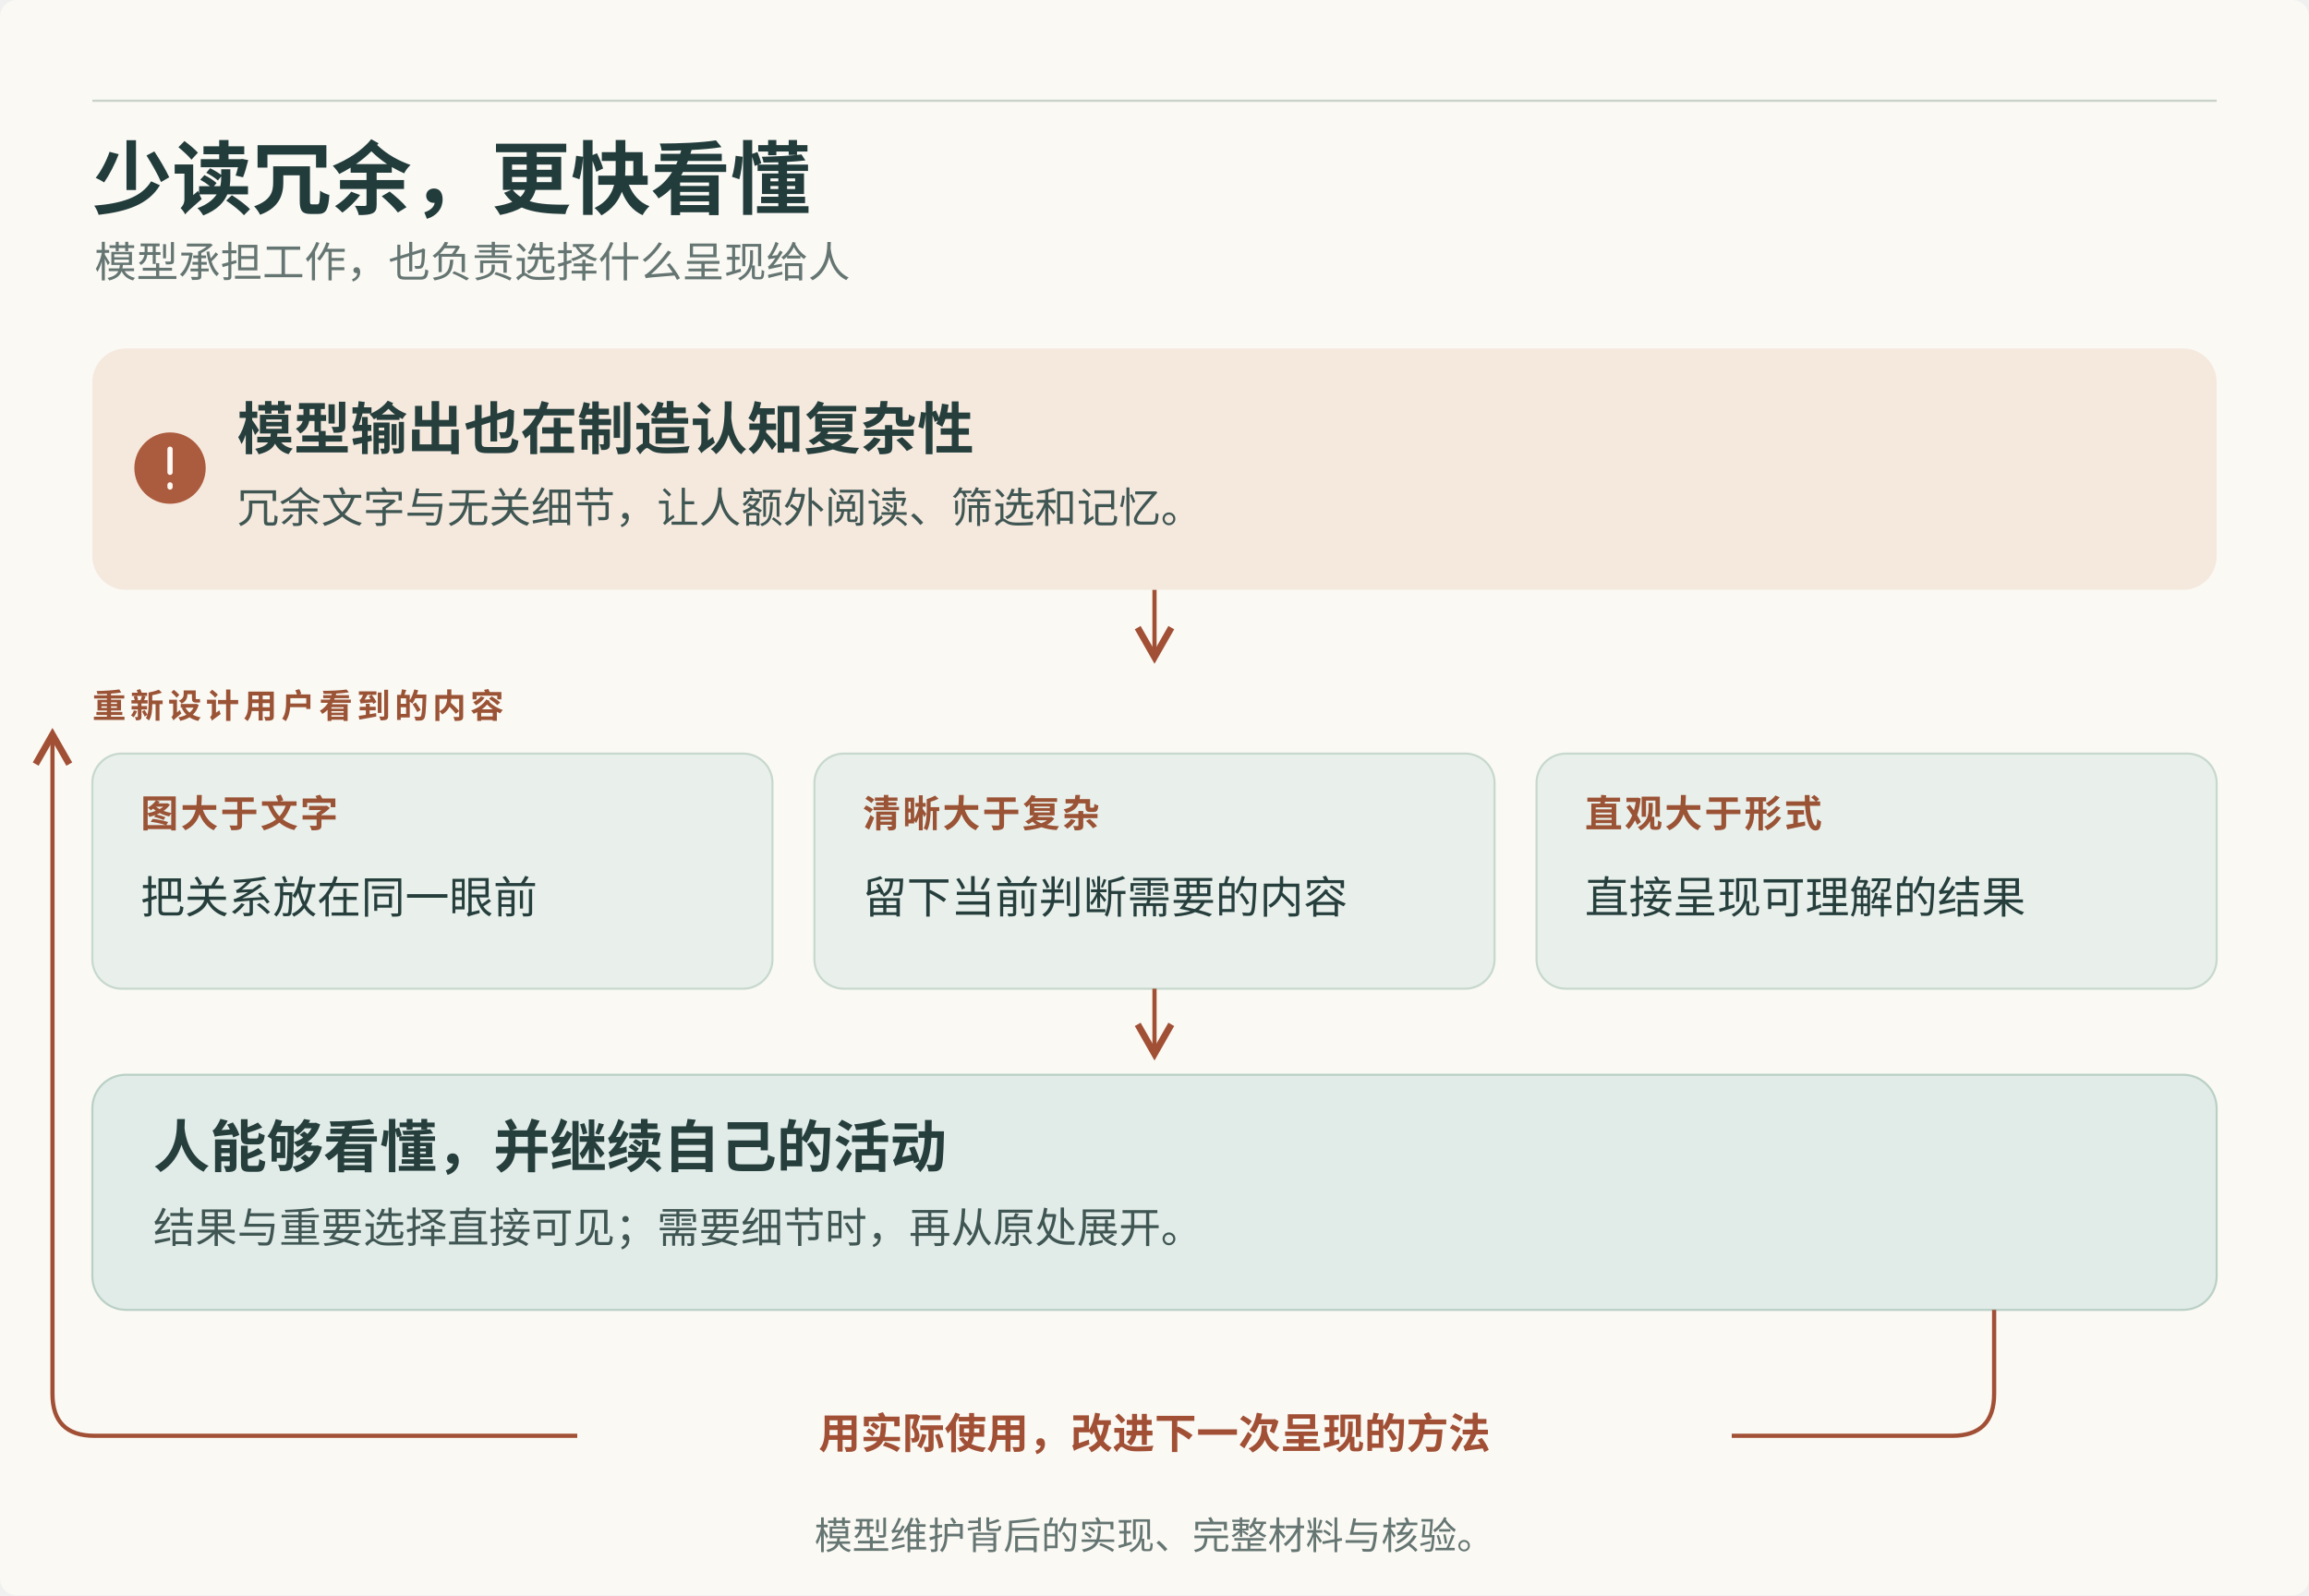
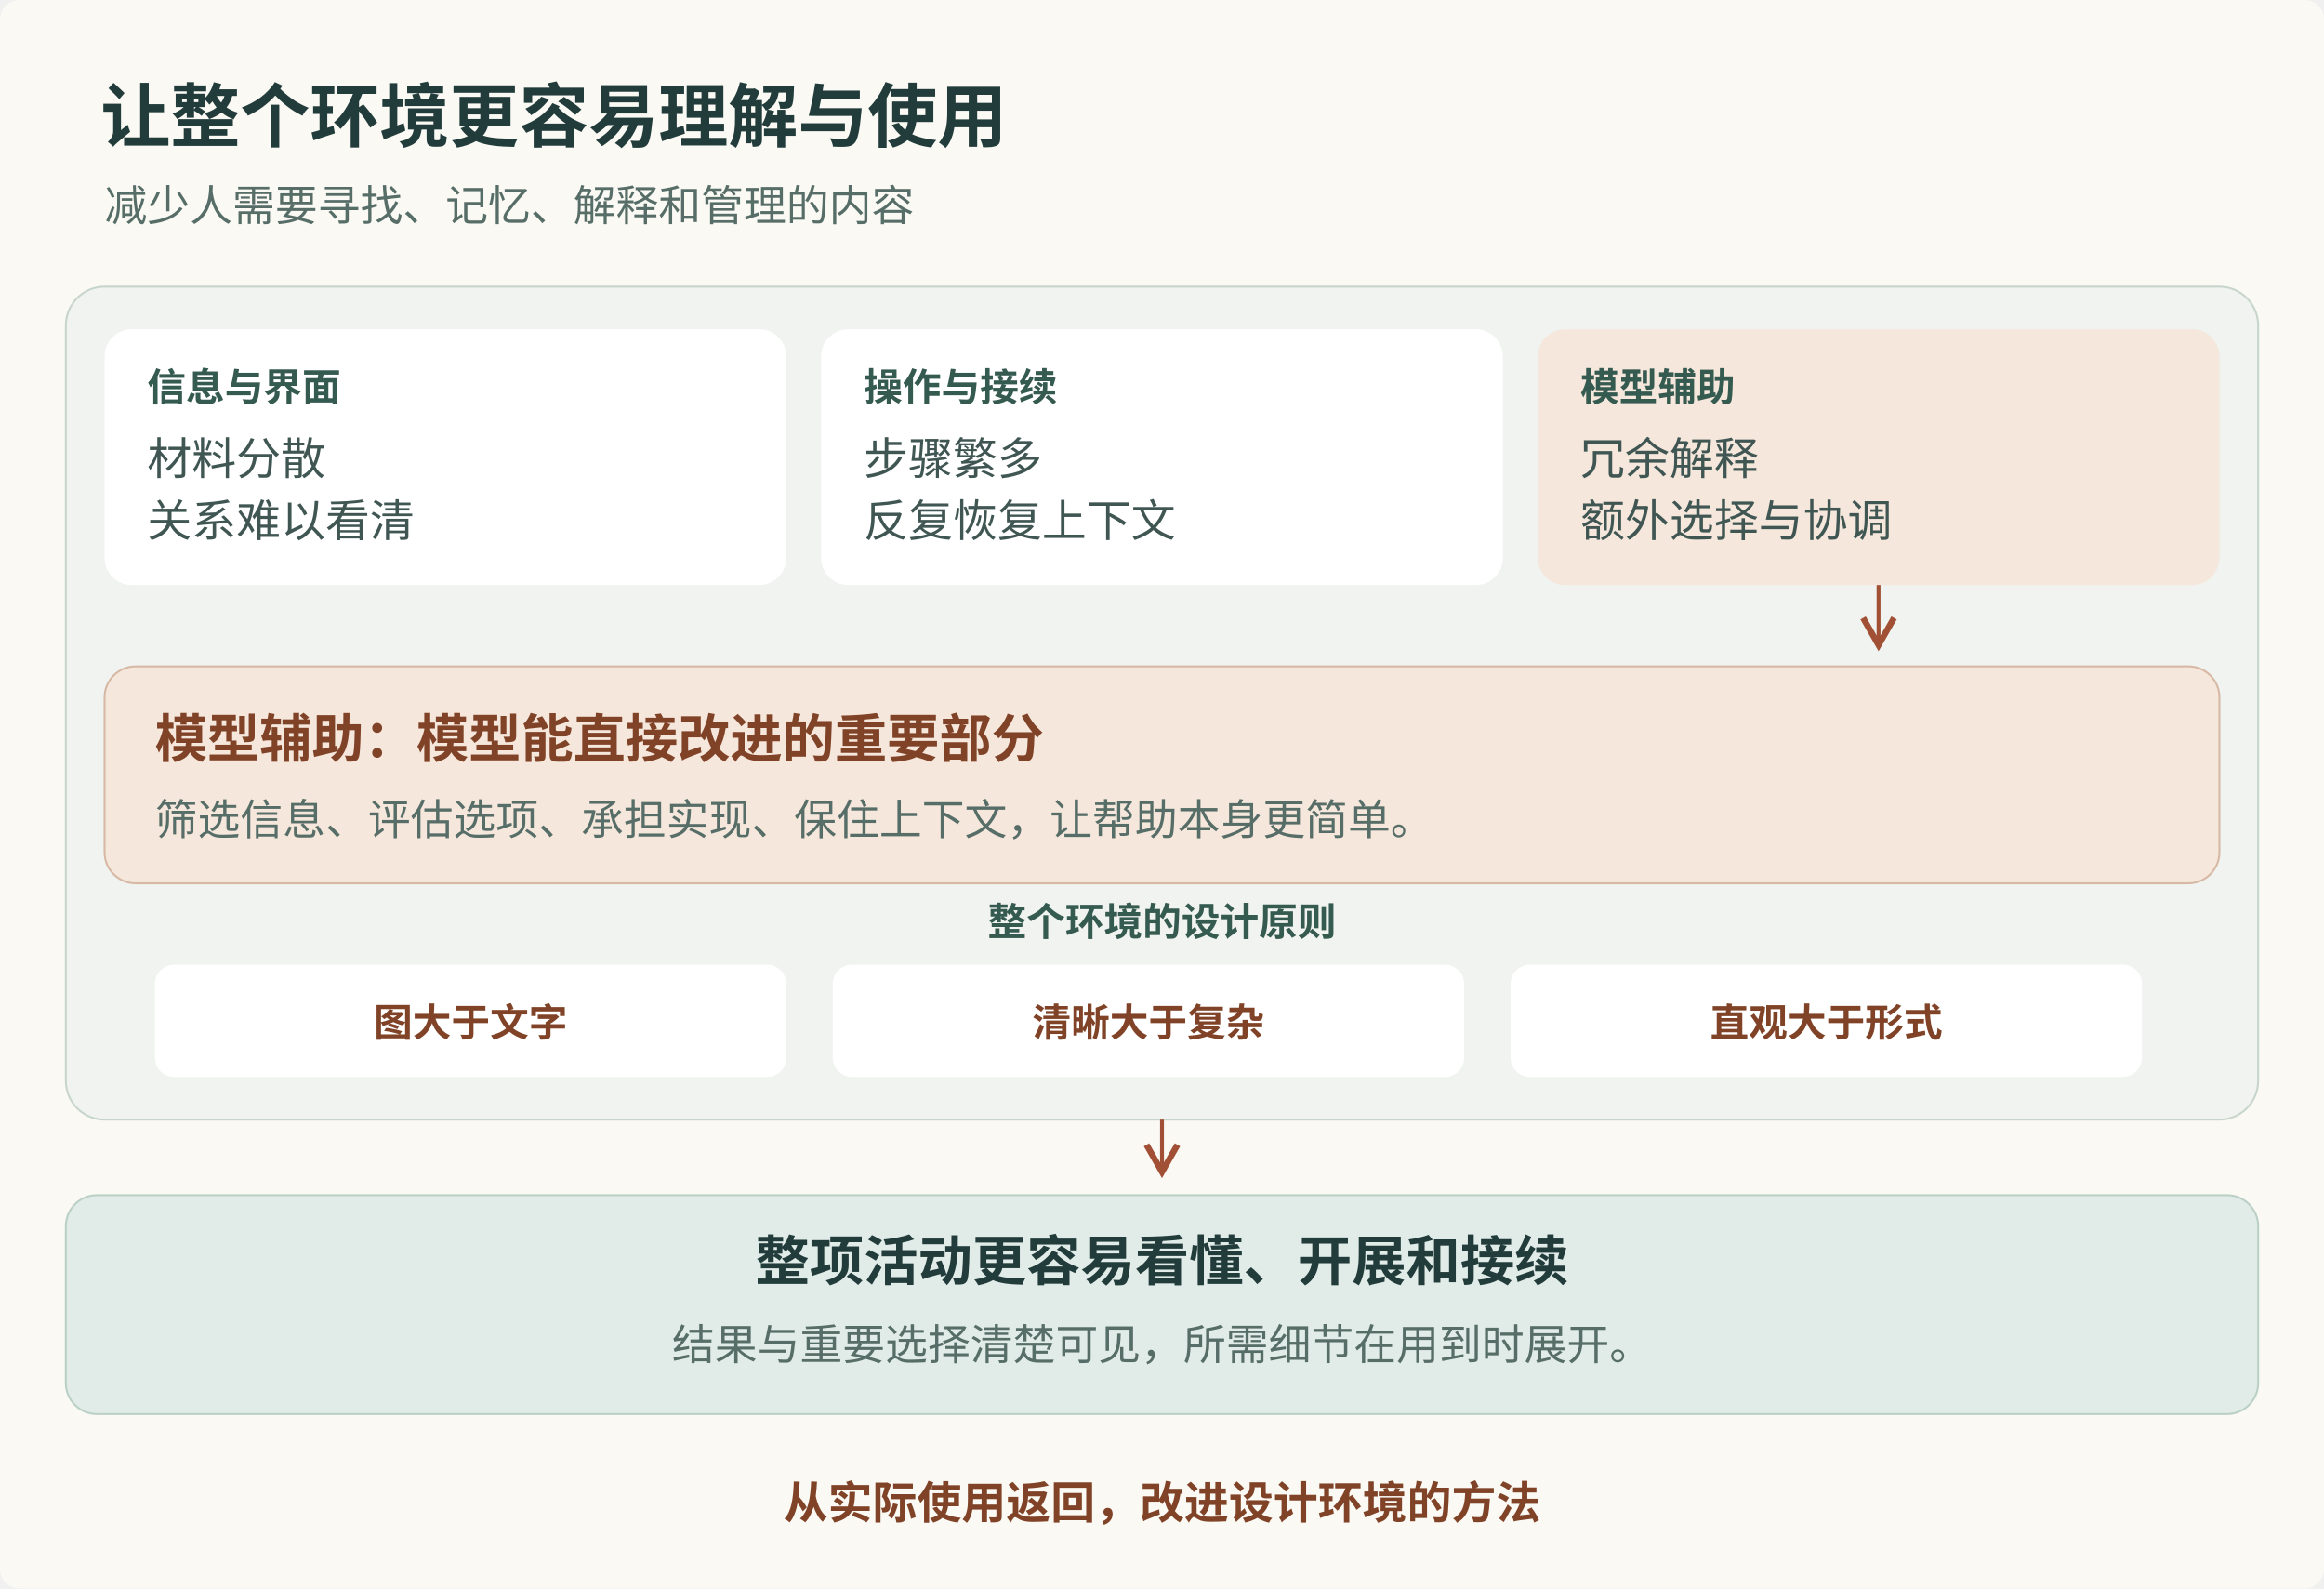
- <svg xmlns="http://www.w3.org/2000/svg" role="img" aria-labelledby="title desc" viewBox="0 0 1100 760">
-   <style>text{font-family:"PingFang SC","Noto Sans CJK SC","Microsoft YaHei",sans-serif}.title{font-size:38px;font-weight:600;fill:#223c3b}.subtitle{font-size:20px;fill:#657572}.eyebrow{font-size:16px;font-weight:700;letter-spacing:2px;fill:#9b5336}.heading{font-size:27px;font-weight:600;fill:#263f3d}.body{font-size:20px;fill:#405653}.cardtitle{font-size:18px;font-weight:700;letter-spacing:1px;fill:#9b5336}.cardbody{font-size:21px;fill:#263f3d}.small{font-size:18px;fill:#657572}.return{font-size:20px;font-weight:600;fill:#a15035}</style>
+ <svg xmlns="http://www.w3.org/2000/svg" role="img" aria-labelledby="title desc" viewBox="0 0 1200 820">
+   <style>text{font-family:"PingFang SC","Noto Sans CJK SC","Microsoft YaHei",sans-serif}.title{font-size:36px;font-weight:600;fill:#223c3b}.sub{font-size:22px;fill:#576d67}.label{font-size:20px;font-weight:600;fill:#355a50}.body{font-size:23px;fill:#405653}.focus{font-size:27px;font-weight:600;fill:#804327}.rule{font-size:20px;font-weight:700;fill:#804327}.result{font-size:28px;font-weight:600;fill:#223c3b}.return{font-size:23px;font-weight:600;fill:#804327}</style>
  <defs>
    <marker id="arrow" markerWidth="10" markerHeight="10" refX="8" refY="5" orient="auto">
      <path d="M1 1L8 5L1 9" fill="none" stroke="#a15035" stroke-width="1.6" />
    </marker>
  </defs>
-   <rect width="1100" height="760" rx="8" fill="#faf9f4" />
-   <path d="M44 48H1056" stroke="#c8d2c8" />
-   <text x="44" y="99" class="title">少读冗余，更快看懂</text>
-   <text x="45" y="132" class="subtitle">模型承担工作，也负责选择什么呈现给人</text>
-   <rect x="44" y="166" width="1012" height="115" rx="16" fill="#f5e9de" />
-   <circle cx="81" cy="223" r="17" fill="#ac5c3e" />
-   <path d="M81 214v11m0 6v1" stroke="#fffaf4" stroke-width="2.5" stroke-linecap="round" />
-   <text x="113" y="214" class="heading">模型输出也在制造认知复杂性</text>
-   <text x="113" y="249" class="body">冗余文字与无关细节，让人额外阅读、筛选和记忆。</text>
-   <path d="M550 281V313" fill="none" stroke="#a15035" stroke-width="2" marker-end="url(#arrow)" />
-   <text x="44" y="342" class="eyebrow">重新设计用户看到的内容</text>
-   <rect x="44" y="359" width="324" height="112" rx="14" fill="#e9f0eb" stroke="#c7d8ce" />
-   <text x="67" y="394" class="cardtitle">图大于文字</text>
-   <text x="67" y="435" class="cardbody">把关系放在同一眼前</text>
-   <rect x="388" y="359" width="324" height="112" rx="14" fill="#e9f0eb" stroke="#c7d8ce" />
-   <text x="411" y="394" class="cardtitle">清晰大于复杂</text>
-   <text x="411" y="435" class="cardbody">留下当前判断需要的内容</text>
-   <rect x="732" y="359" width="324" height="112" rx="14" fill="#e9f0eb" stroke="#c7d8ce" />
-   <text x="755" y="394" class="cardtitle">直观大于形式</text>
-   <text x="755" y="435" class="cardbody">直接呈现可理解的结果</text>
-   <path d="M550 471V502" fill="none" stroke="#a15035" stroke-width="2" marker-end="url(#arrow)" />
-   <rect x="44" y="512" width="1012" height="112" rx="16" fill="#e1ece8" stroke="#bad0c6" />
-   <text x="73" y="556" class="heading">人能够看懂，并继续自己的活动</text>
-   <text x="73" y="592" class="body">结果与重要选择直接可见；需要细节时，再从原处展开。</text>
-   <path d="M950 624V664Q950 684 930 684H45Q25 684 25 664V350" fill="none" stroke="#a15035" stroke-width="2" marker-end="url(#arrow)" />
-   <rect x="275" y="664" width="550" height="39" rx="9" fill="#faf9f4" />
-   <text text-anchor="middle" x="550" y="690" class="return">用实际使用，改进下一次呈现的方法</text>
-   <text text-anchor="middle" x="550" y="738" class="small">模型维护背后的实现、完整材料与核验。</text>
+   <rect width="1200" height="820" rx="10" fill="#faf9f4" />
+   <rect x="34" y="148" width="1132" height="430" rx="20" fill="#f0f3ef" stroke="#c7d5cc" />
+   <text x="52" y="73" class="title">让整个环境更容易理解与使用</text>
+   <text x="54" y="114" class="sub">减少人需要寻找、记忆、解释和管理的内容</text>
+   <rect x="54" y="170" width="352" height="132" rx="14" fill="#ffffff" />
+   <text x="76" y="207" class="label">信息与界面</text>
+   <text x="76" y="245" class="body">材料分散</text>
+   <text x="76" y="277" class="body">关系难以看清</text>
+   <rect x="424" y="170" width="352" height="132" rx="14" fill="#ffffff" />
+   <text x="446" y="207" class="label">操作与接续</text>
+   <text x="446" y="245" class="body">步骤繁多</text>
+   <text x="446" y="277" class="body">反复恢复上下文</text>
+   <rect x="794" y="170" width="352" height="132" rx="14" fill="#f5e7dc" />
+   <text x="816" y="207" class="label">模型辅助</text>
+   <text x="816" y="245" class="body">冗余解释</text>
+   <text x="816" y="277" class="body">额外选择与协调</text>
+   <path d="M970 302V333" stroke="#a15035" stroke-width="2" marker-end="url(#arrow)" />
+   <rect x="54" y="344" width="1092" height="112" rx="16" fill="#f5e7dc" stroke="#d7b8a4" />
+   <text x="80" y="391" class="focus">模型辅助：模型能直接改进的重要部分</text>
+   <text x="80" y="431" class="sub">筛选信息、评估选项、承担实现、保住上下文，让帮助本身更简单。</text>
+   <text x="600" y="483" class="label" text-anchor="middle">整个环境的设计原则</text>
+   <rect x="80" y="498" width="326" height="58" rx="10" fill="#ffffff" />
+   <text x="243" y="535" class="rule" text-anchor="middle">图大于文字</text>
+   <rect x="430" y="498" width="326" height="58" rx="10" fill="#ffffff" />
+   <text x="593" y="535" class="rule" text-anchor="middle">清晰大于复杂</text>
+   <rect x="780" y="498" width="326" height="58" rx="10" fill="#ffffff" />
+   <text x="943" y="535" class="rule" text-anchor="middle">直观大于形式</text>
+   <path d="M600 578V605" stroke="#a15035" stroke-width="2" marker-end="url(#arrow)" />
+   <rect x="34" y="617" width="1132" height="113" rx="16" fill="#e1ece8" stroke="#bad0c6" />
+   <text x="600" y="661" class="result" text-anchor="middle">整项活动更容易看懂、开展和接续</text>
+   <text x="600" y="702" class="sub" text-anchor="middle">结果与重要选择清楚可见，所需细节在用到时展开。</text>
+   <text x="600" y="784" class="return" text-anchor="middle">从实际使用返回，改进设计环境的方法</text>
</svg>
